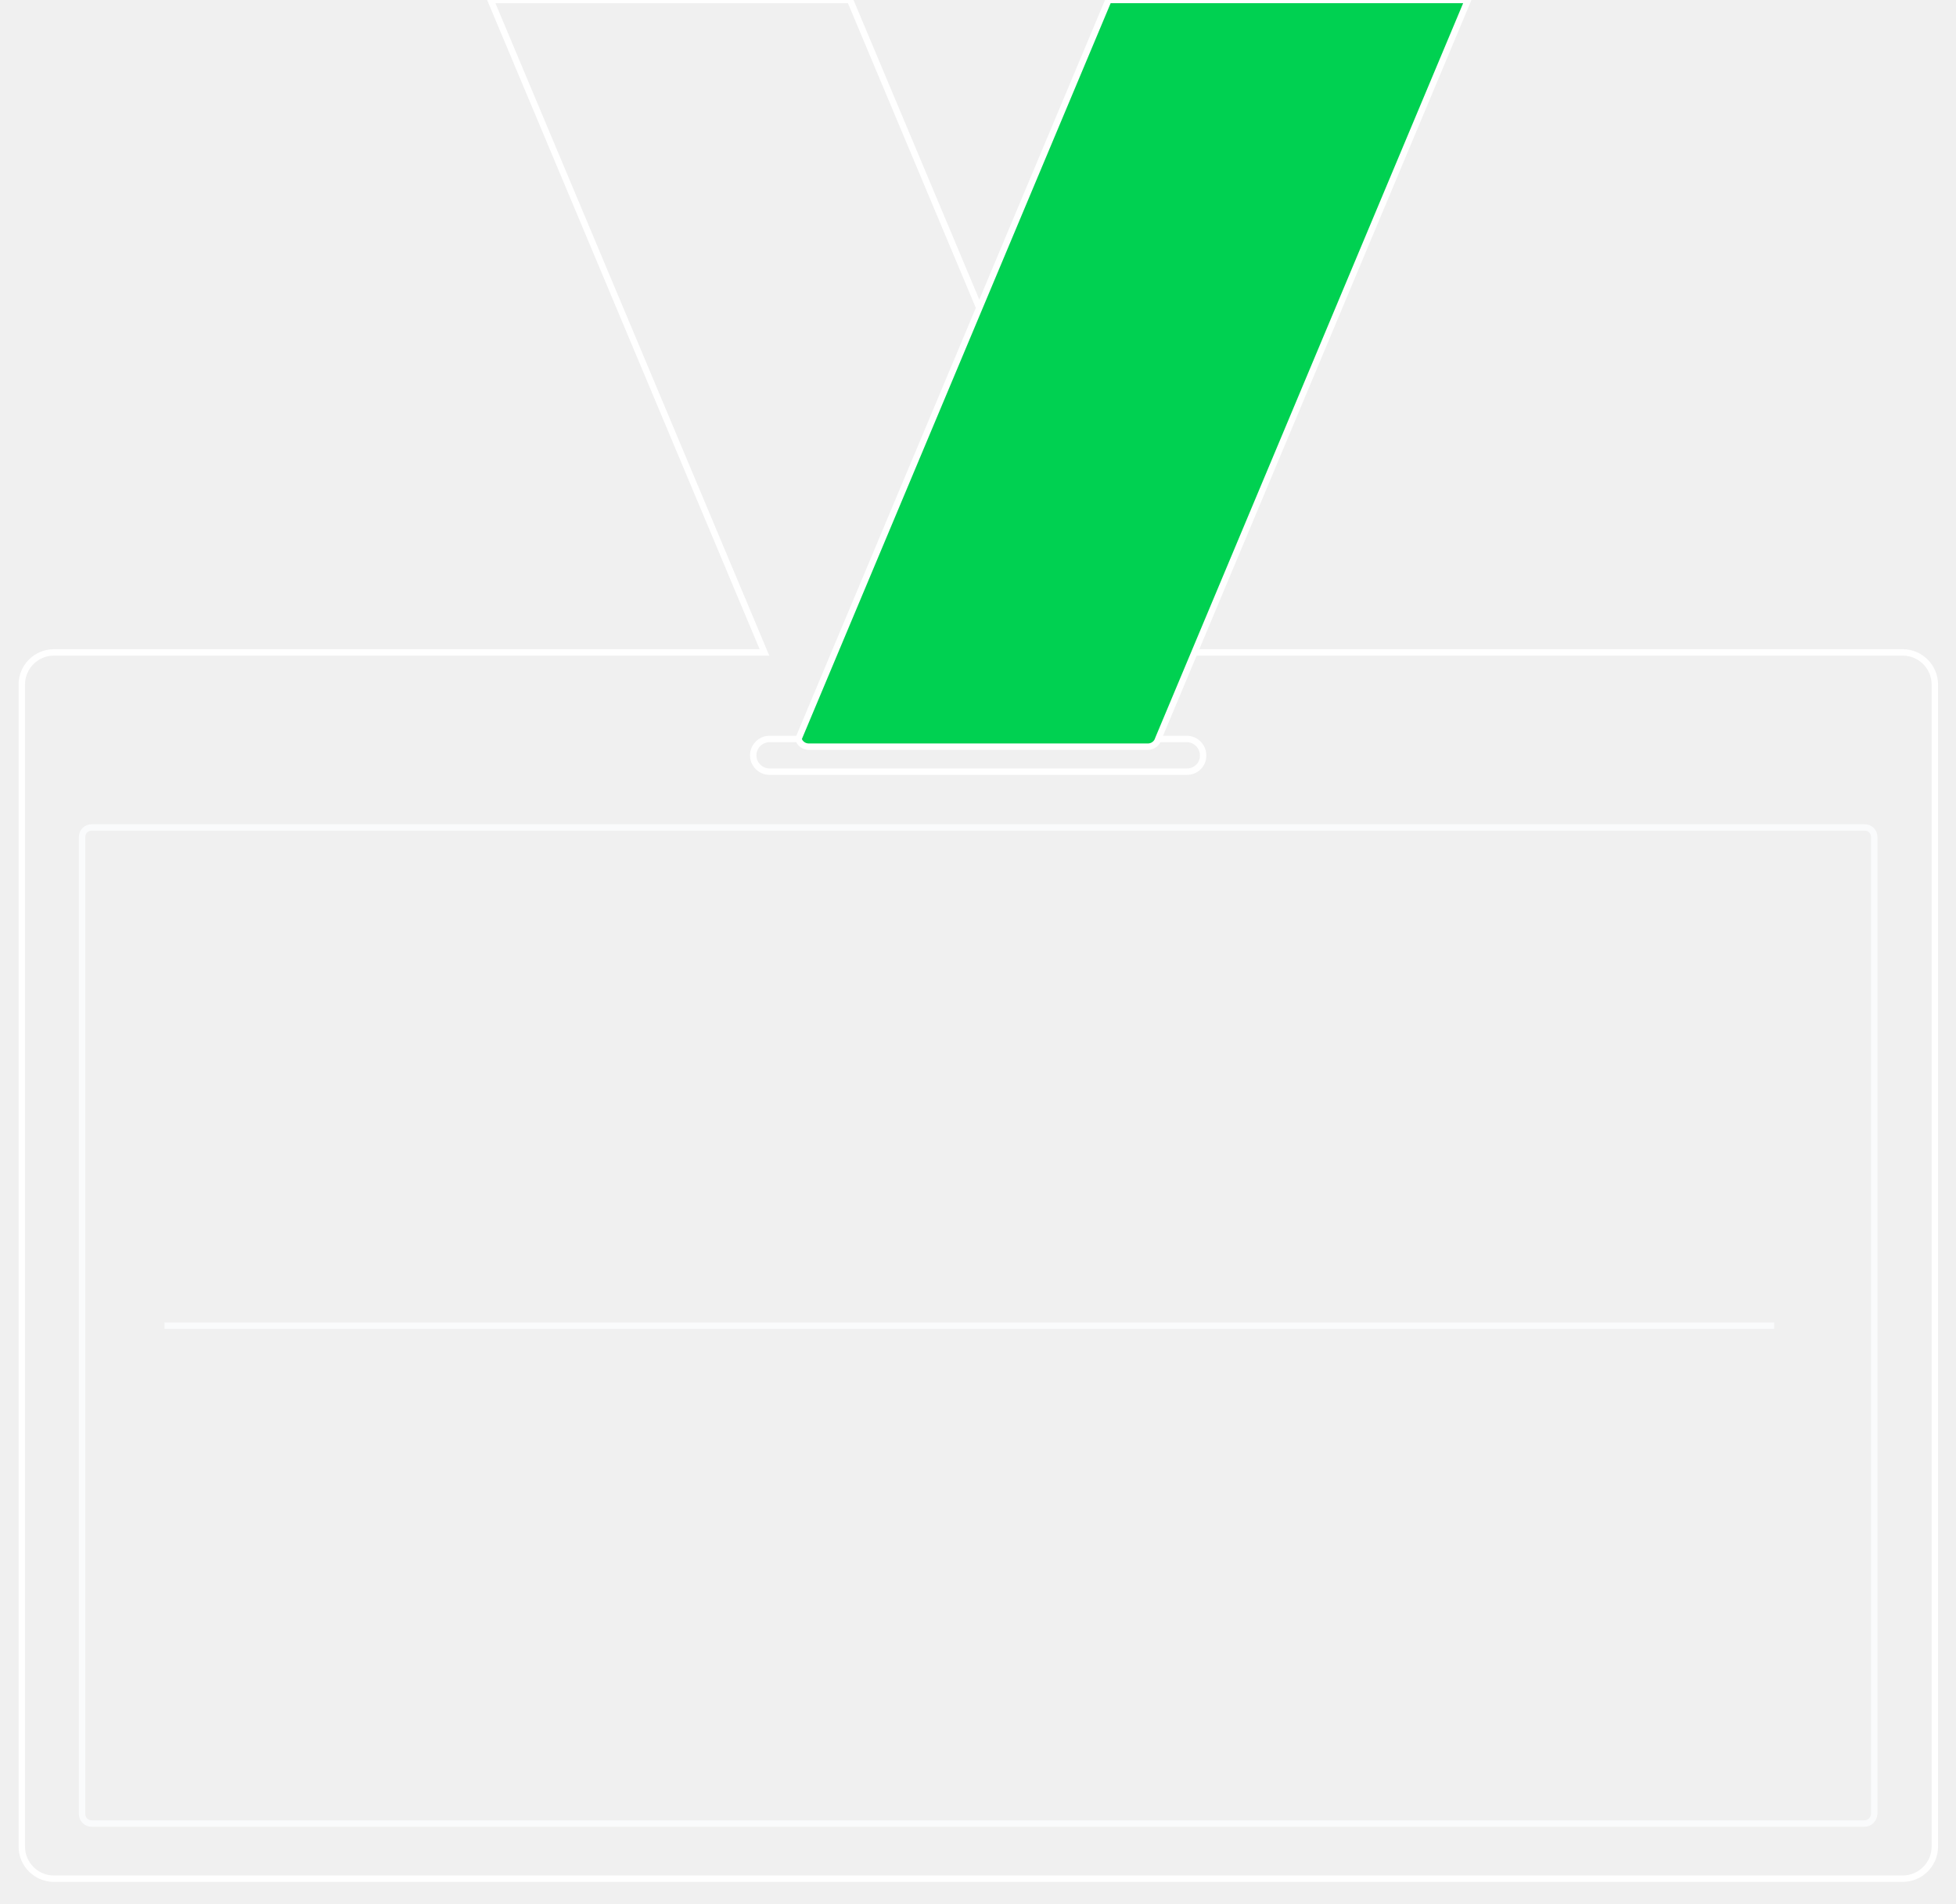
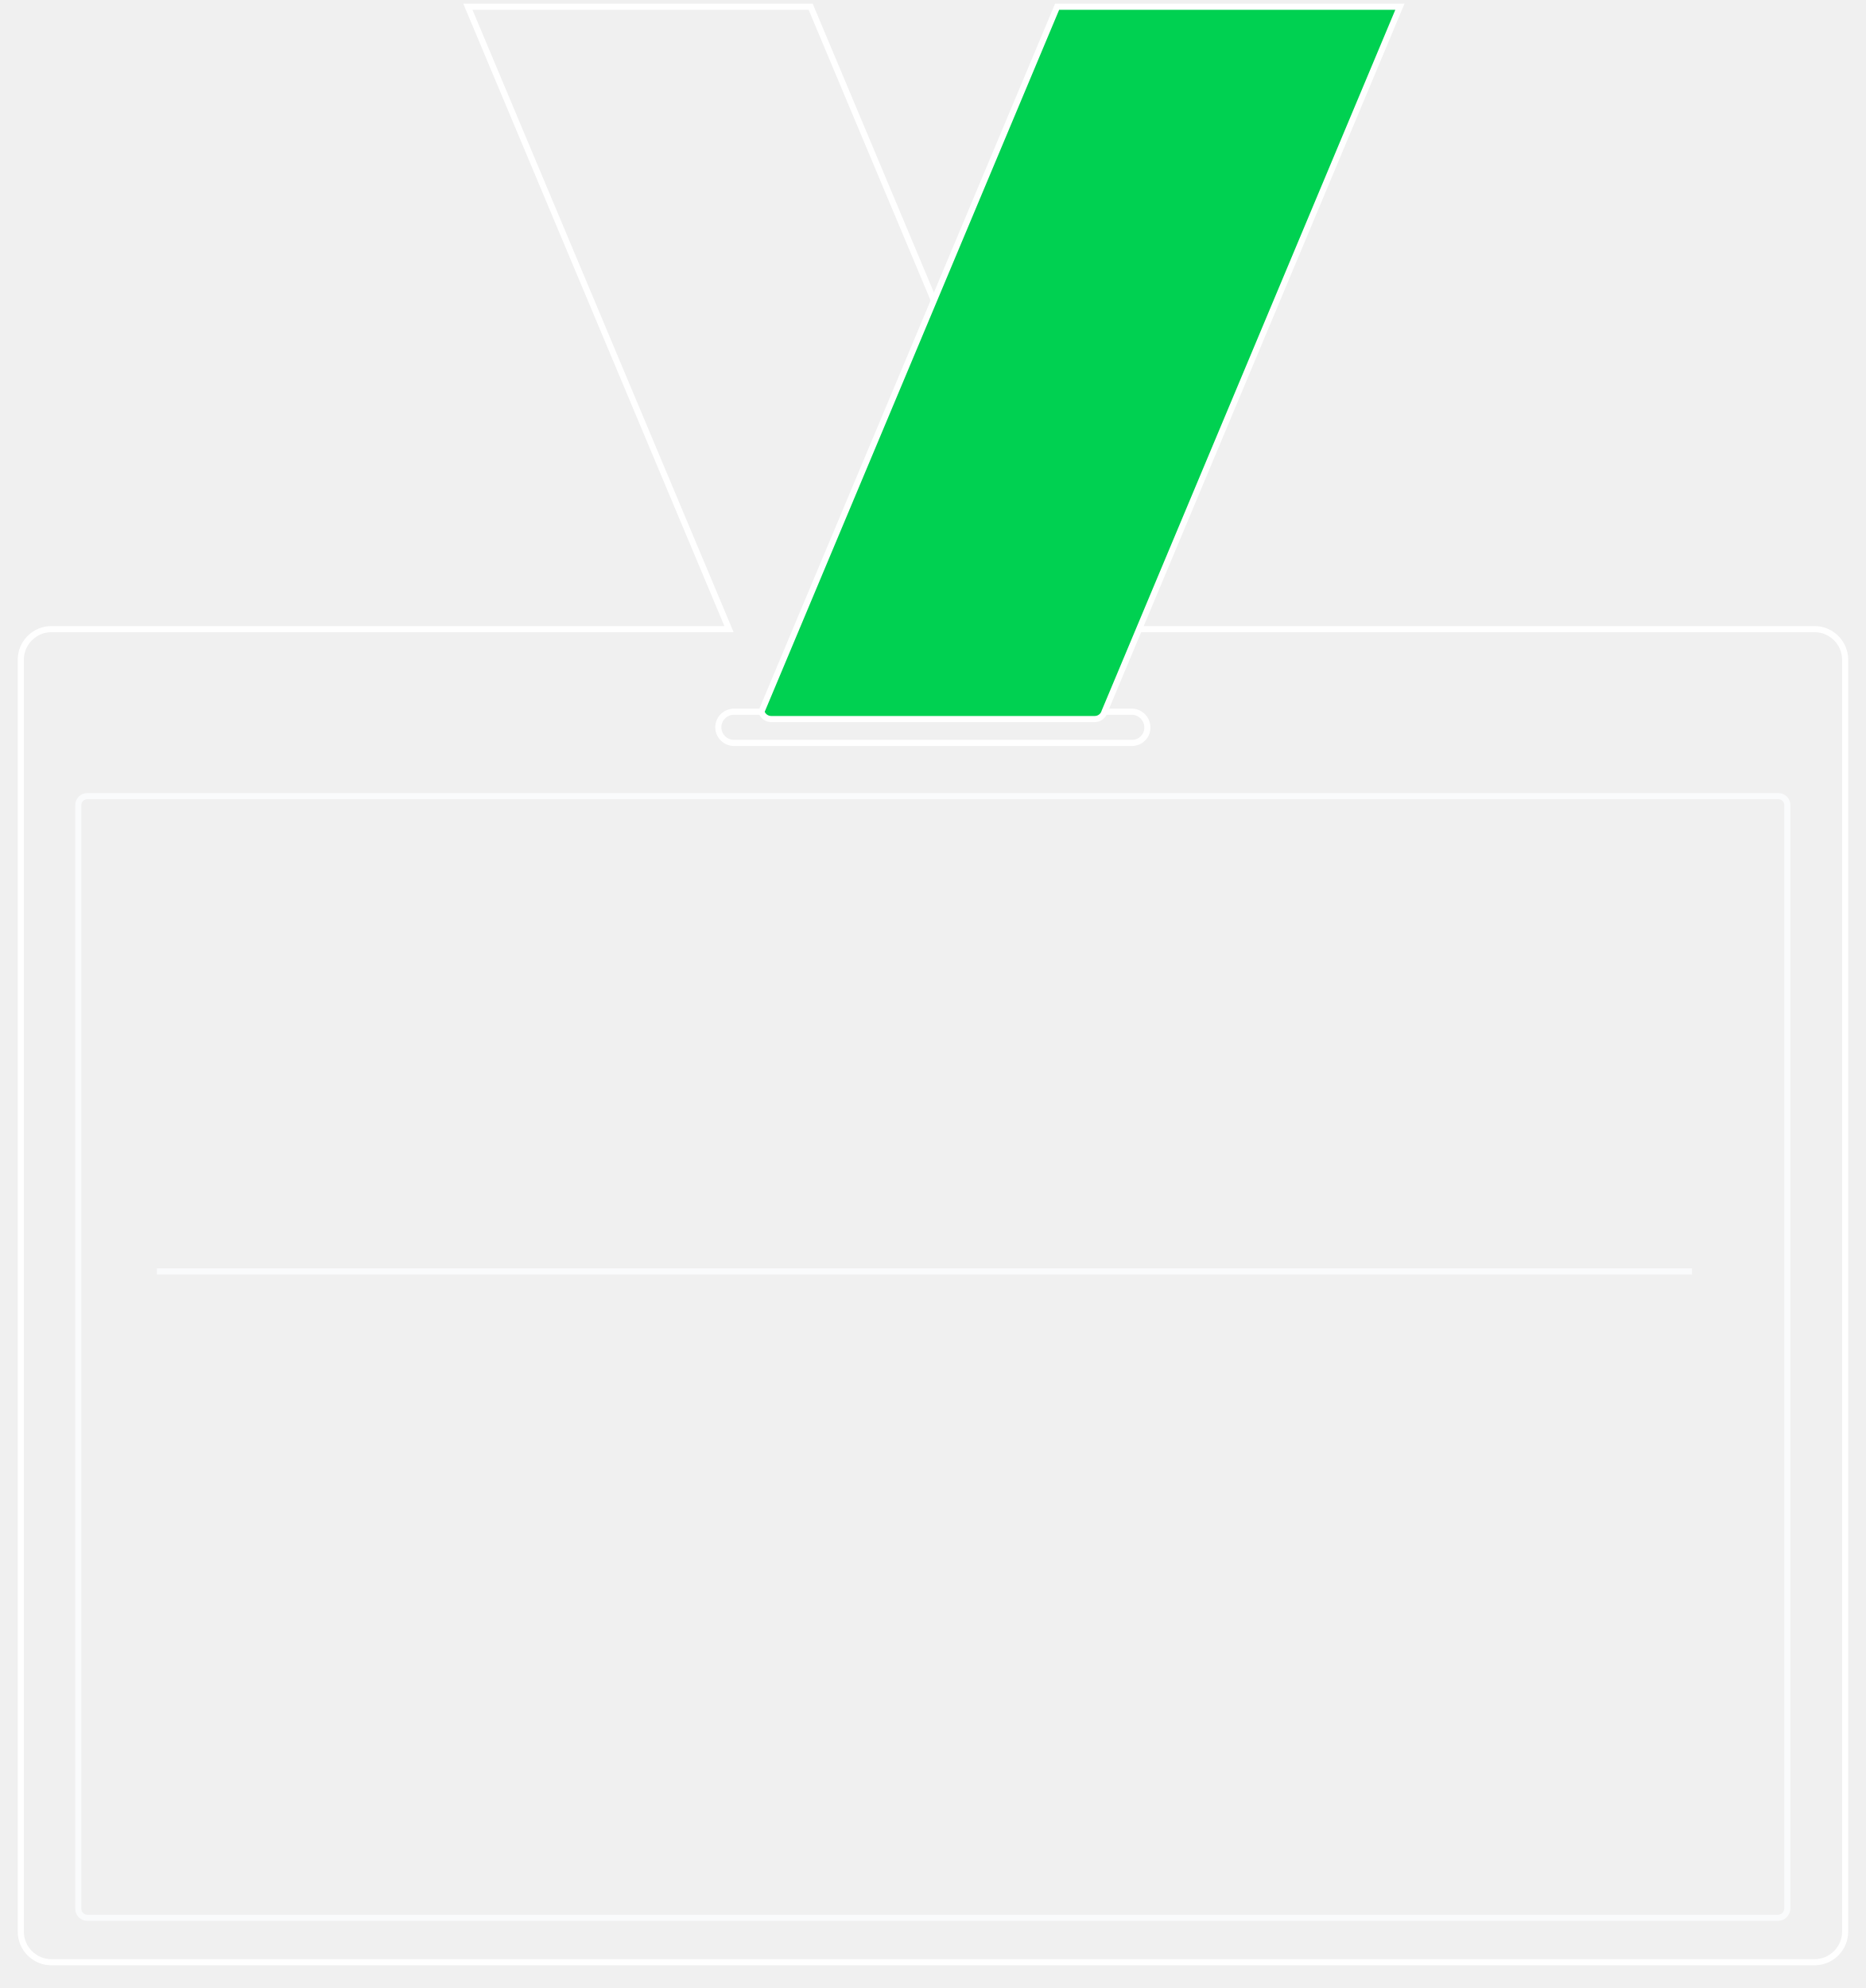
- <svg xmlns="http://www.w3.org/2000/svg" version="1.1" x="0px" y="0px" viewBox="0 0 610 593.8" style="enable-background:new 0 0 610 593.8;" xml:space="preserve">
-   <style type="text/css">
- 	.st0x{fill:none;stroke:#FFFFFF;stroke-width:2;stroke-miterlimit:10;}
- 	.st1x{fill:none;stroke:#FAFBFC;stroke-width:2;stroke-miterlimit:10;}
- 	.st2x{fill:#00D151;stroke:#FFFFFF;stroke-width:2;stroke-miterlimit:10;}
- 	.st3x{fill:none;stroke:#FAFBFC;stroke-width:2;stroke-miterlimit:10;}
- </style>
-   <path id="XMLID_48_" class="st0x" d="M593.4,203.5H350.5L265.1,0H153l85.4,203.5H16.8c-5.5,0-10,4.5-10,10v362.5c0,5.5,4.5,10,10,10  h576.6c5.5,0,10-4.5,10-10V213.5C603.4,208,598.9,203.5,593.4,203.5z M370.2,240.7H240c-2.8,0-5.1-2.3-5.1-5.1  c0-2.8,2.3-5.1,5.1-5.1h130.1c2.8,0,5.1,2.3,5.1,5.1C375.3,238.4,373,240.7,370.2,240.7z" />
-   <path id="XMLID_4_" class="st1x" d="M581.4,568.8H28.6c-1.7,0-3-1.3-3-3V261.1c0-1.7,1.3-3,3-3h552.9c1.7,0,3,1.3,3,3v304.7  C584.4,567.5,583.1,568.8,581.4,568.8z" />
-   <path id="XMLID_49_" class="st2x" d="M345.7,0L249,230.5c0.4,1.4,1.7,2.4,3.2,2.4H358c1.5,0,2.8-1,3.2-2.4h0L457.8,0H345.7z" />
-   <line id="XMLID_2_" class="st3x" x1="51.3" y1="413.5" x2="553.3" y2="413.5" />
-   <g id="XMLID_3_" />
-   <g id="XMLID_5_" />
-   <g id="XMLID_7_" />
-   <g id="XMLID_8_" />
-   <g id="XMLID_9_" />
-   <g id="XMLID_10_" />
+ <svg xmlns="http://www.w3.org/2000/svg" xml:space="preserve" width="610" height="650">
+   <path d="M593.4 205.7H350.5L265.1 2.2H153l85.4 203.5H16.8c-5.5 0-10 4.5-10 10v415.875c0 5.5 4.5 10 10 10h576.6c5.5 0 10-4.5 10-10V215.7c0-5.5-4.5-10-10-10zm-223.2 37.2H240c-2.8 0-5.1-2.3-5.1-5.1s2.3-5.1 5.1-5.1h130.1c2.8 0 5.1 2.3 5.1 5.1.1 2.8-2.2 5.1-5 5.1z" style="fill:none;stroke:#fff;stroke-width:2;stroke-miterlimit:10" />
+   <path d="M581.4 627.043H28.6c-1.7 0-3-1.3-3-3V263.3c0-1.7 1.3-3 3-3h552.9c1.7 0 3 1.3 3 3v360.743c-.1 1.7-1.4 3-3.1 3z" style="fill:none;stroke:#fafbfc;stroke-width:2;stroke-miterlimit:10" />
+   <path d="M345.7 2.2 249 232.7c.4 1.4 1.7 2.4 3.2 2.4H358c1.5 0 2.8-1 3.2-2.4L457.8 2.2Z" style="fill:#00d151;stroke:#fff;stroke-width:2;stroke-miterlimit:10" />
+   <path style="fill:none;stroke:#fafbfc;stroke-width:2;stroke-miterlimit:10" d="M51.3 415.7h502" />
</svg>
